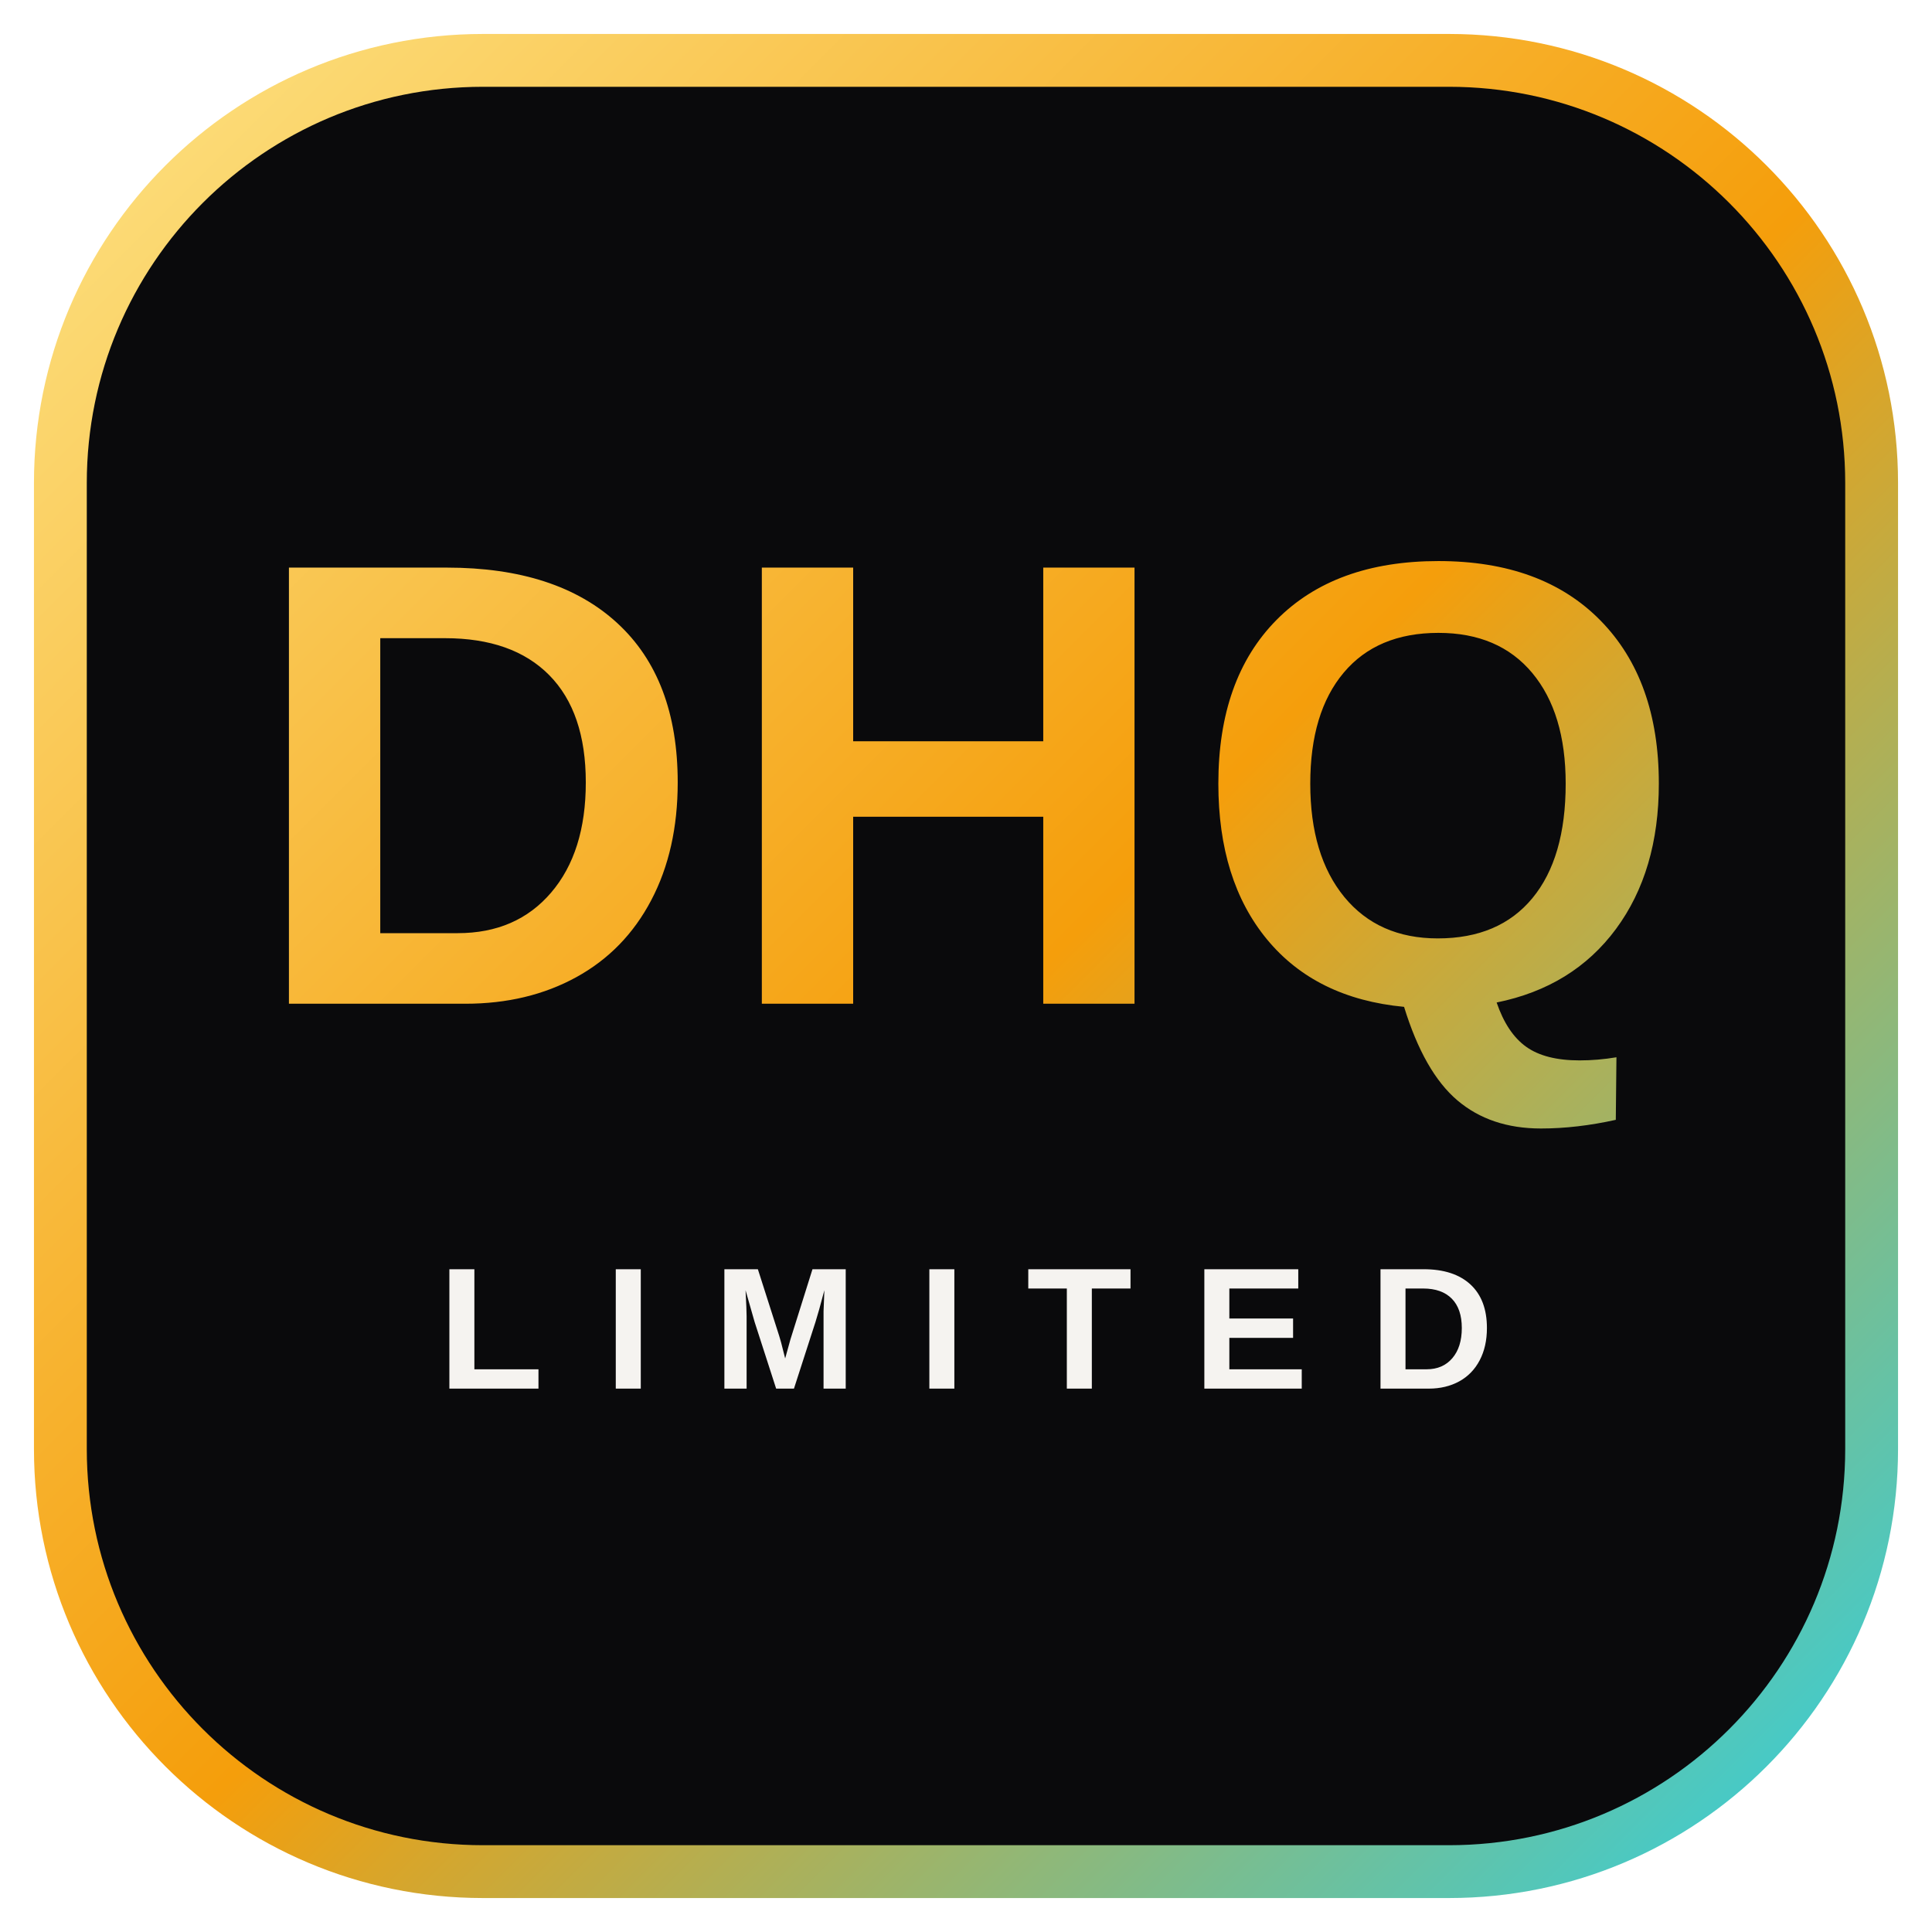
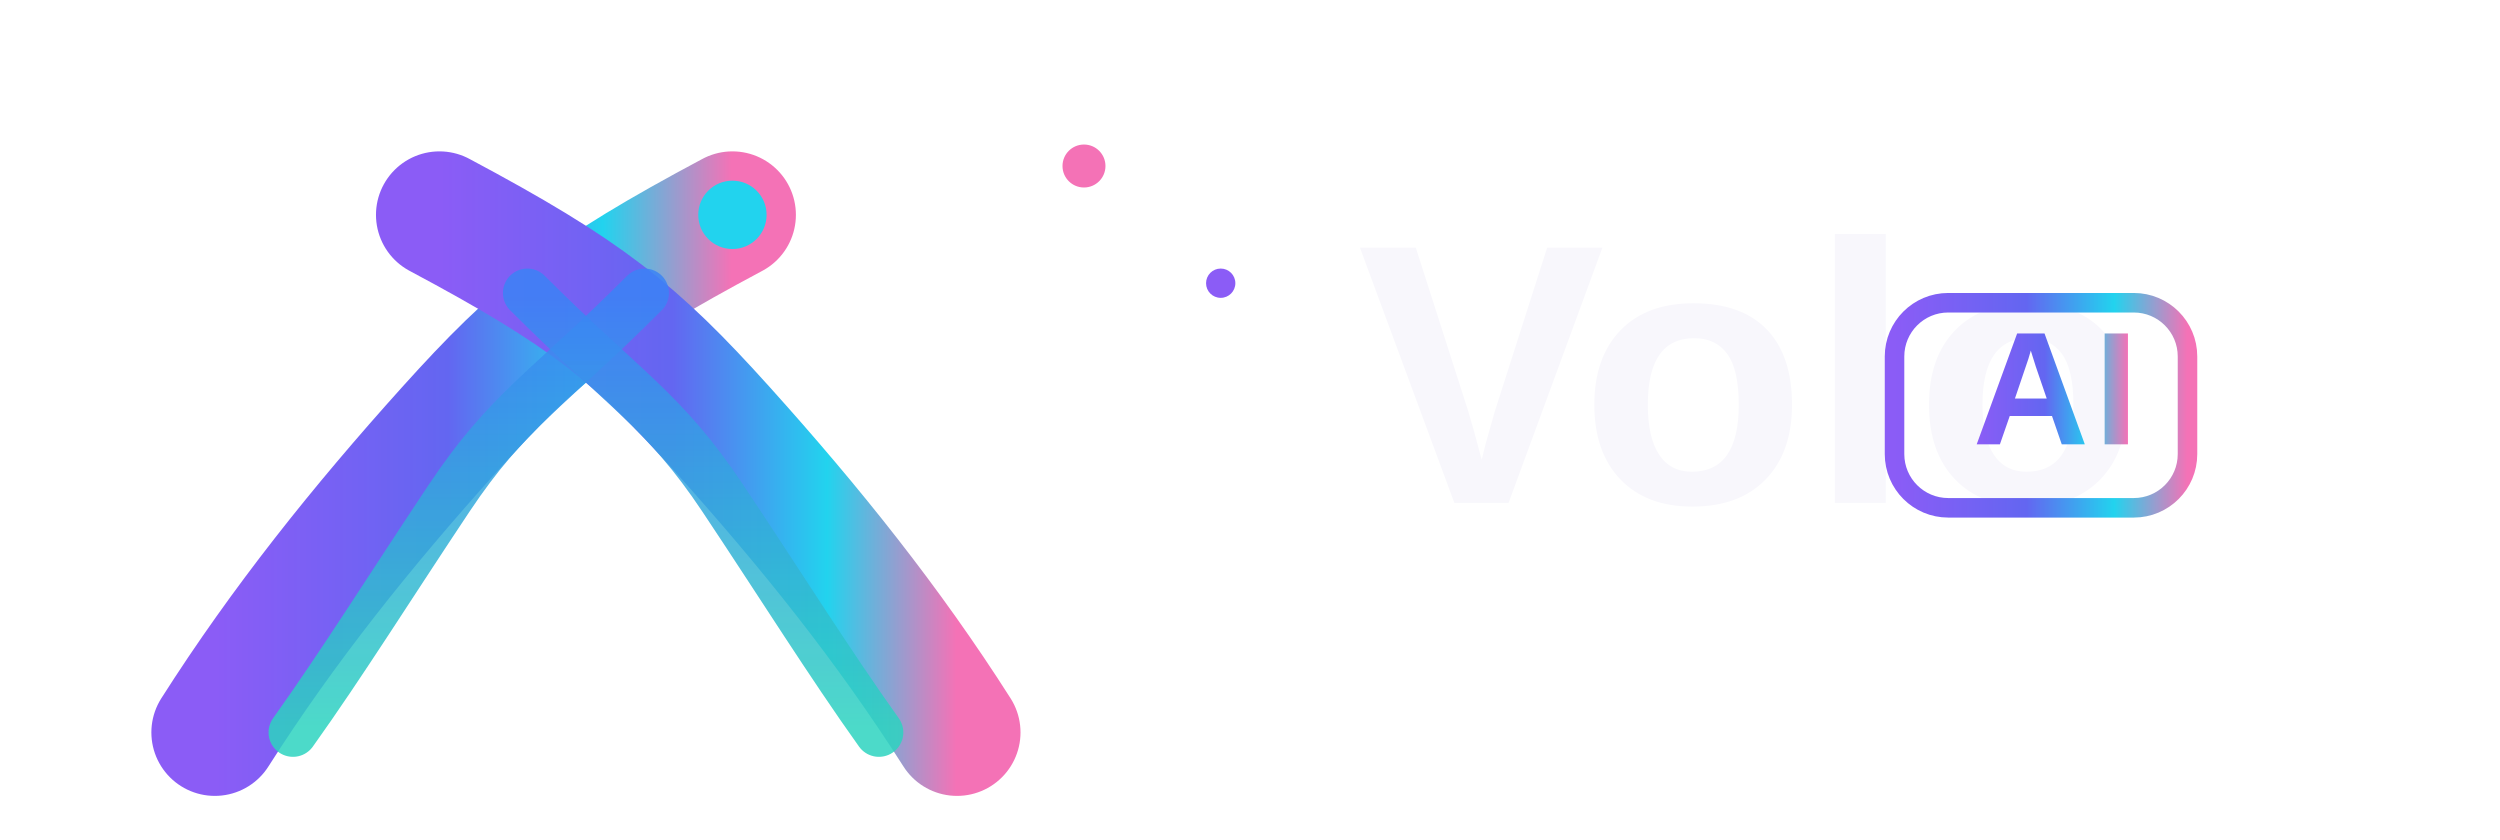
- <svg xmlns="http://www.w3.org/2000/svg" viewBox="0 0 512 512" role="img" aria-label="DHQ Limited logo">
+ <svg xmlns="http://www.w3.org/2000/svg" viewBox="0 0 512 172" role="img" aria-label="Volo AI logo">
  <defs>
-     <linearGradient id="dhqgrad" x1="0" y1="0" x2="512" y2="512" gradientUnits="userSpaceOnUse">
-       <stop stop-color="#fde68a" />
-       <stop offset="0.52" stop-color="#f59e0b" />
-       <stop offset="1" stop-color="#22d3ee" />
+     <linearGradient id="volograd" x1="0" y1="0" x2="1" y2="0" gradientUnits="objectBoundingBox">
+       <stop stop-color="#8b5cf6" />
+       <stop offset="0.45" stop-color="#6366f1" />
+       <stop offset="0.75" stop-color="#22d3ee" />
+       <stop offset="1" stop-color="#f472b6" />
+     </linearGradient>
+     <linearGradient id="voloradial" x1="0" y1="0" x2="0" y2="1" gradientUnits="objectBoundingBox">
+       <stop stop-color="#3b82f6" />
+       <stop offset="1" stop-color="#2dd4bf" />
    </linearGradient>
  </defs>
-   <rect x="16" y="16" width="480" height="480" rx="112" fill="#0a0a0c" />
-   <rect x="16" y="16" width="480" height="480" rx="112" fill="none" stroke="url(#dhqgrad)" stroke-width="14" />
-   <text x="256" y="266" text-anchor="middle" font-family="Arial, Helvetica, sans-serif" font-size="168" font-weight="800" fill="url(#dhqgrad)" letter-spacing="4">DHQ</text>
-   <text x="256" y="368" text-anchor="middle" font-family="Arial, Helvetica, sans-serif" font-size="46" font-weight="600" fill="#f5f3f0" letter-spacing="16">LIMITED</text>
+   <g>
+     <path d="M44 150 C 58 128 74 108 92 88 S 120 60 150 44" fill="none" stroke="url(#volograd)" stroke-width="26" stroke-linecap="round" />
+     <path d="M196 150 C 182 128 166 108 148 88 S 120 60 90 44" fill="none" stroke="url(#volograd)" stroke-width="26" stroke-linecap="round" />
+     <path d="M60 150 C 70 136 80 120 92 102 S 112 80 132 60" fill="none" stroke="url(#voloradial)" stroke-width="10" stroke-linecap="round" opacity="0.85" />
+     <path d="M180 150 C 170 136 160 120 148 102 S 128 80 108 60" fill="none" stroke="url(#voloradial)" stroke-width="10" stroke-linecap="round" opacity="0.85" />
+     <circle cx="150" cy="44" r="7" fill="#22d3ee" />
+     <circle cx="222" cy="34" r="4.4" fill="#f472b6" />
+     <circle cx="250" cy="58" r="3" fill="#8b5cf6" />
+   </g>
+   <text x="278" y="103" font-family="Arial, Helvetica, sans-serif" font-size="76" font-weight="800" fill="#f8f7fc" letter-spacing="0.5">Volo</text>
+   <rect x="388" y="62" width="60" height="42" rx="11" fill="none" stroke="url(#volograd)" stroke-width="4" />
+   <text x="421" y="91" font-family="Arial, Helvetica, sans-serif" font-size="33" font-weight="800" fill="url(#volograd)" text-anchor="middle" letter-spacing="1">AI</text>
</svg>
